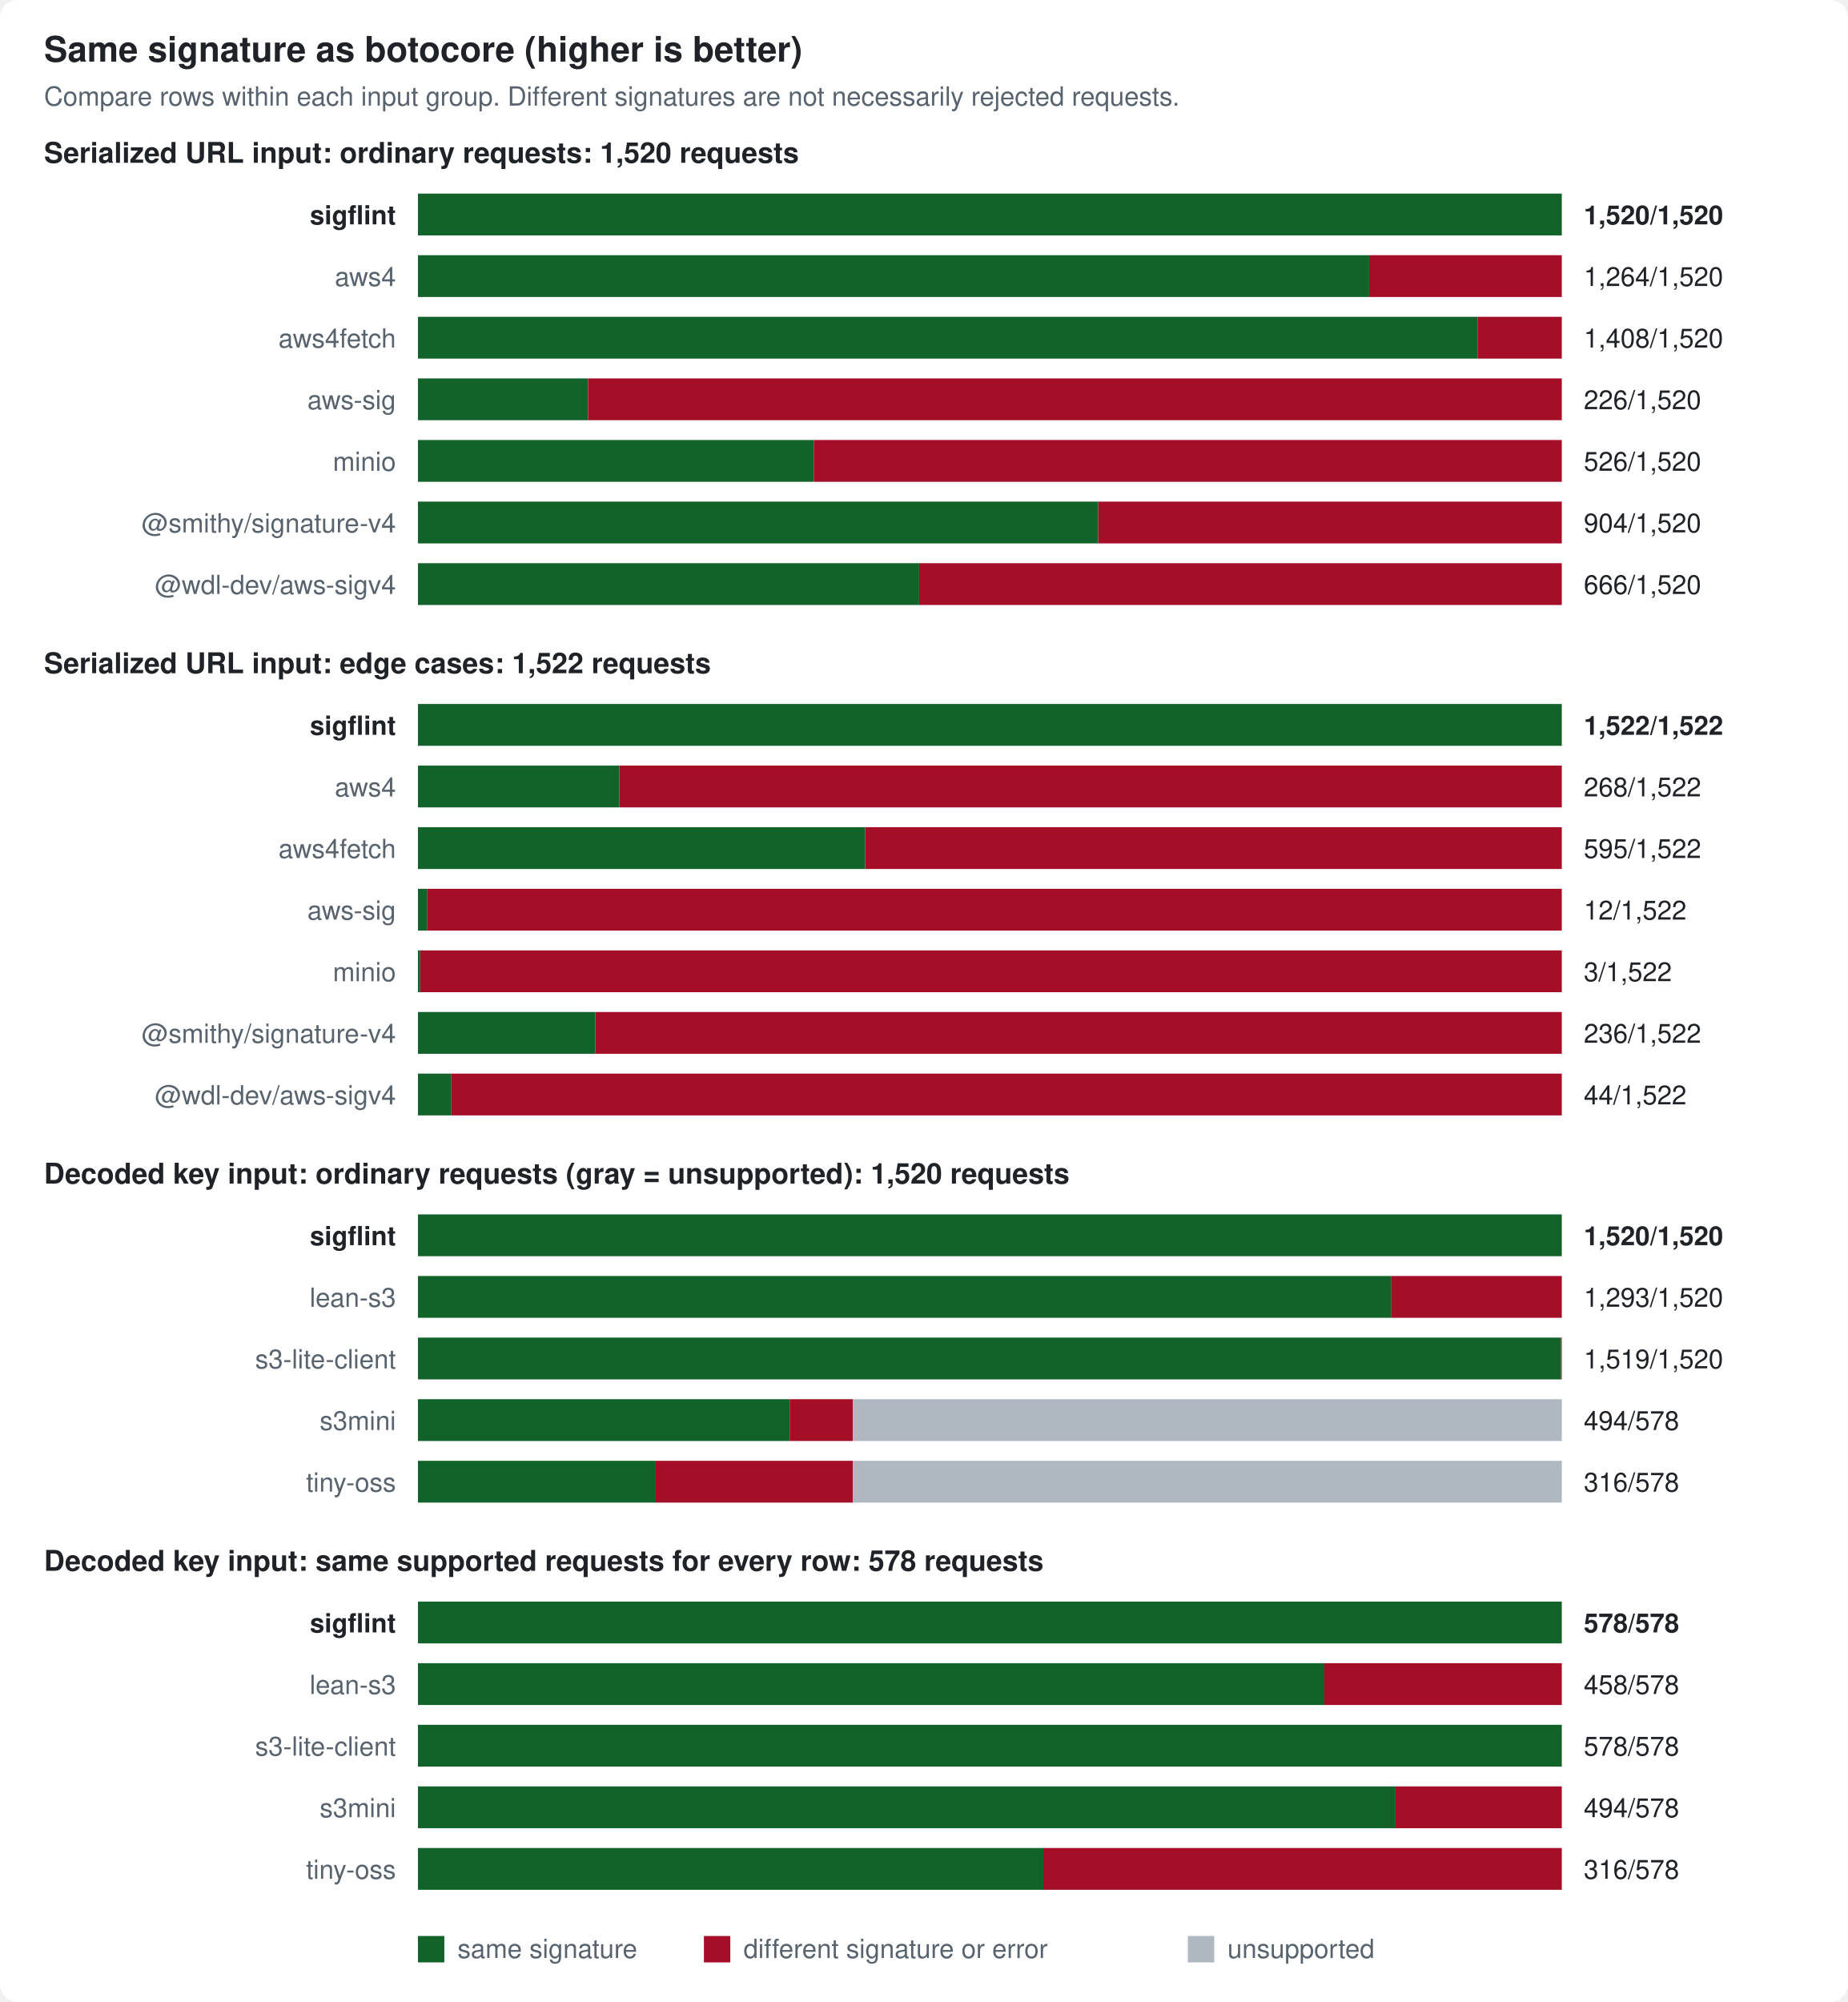
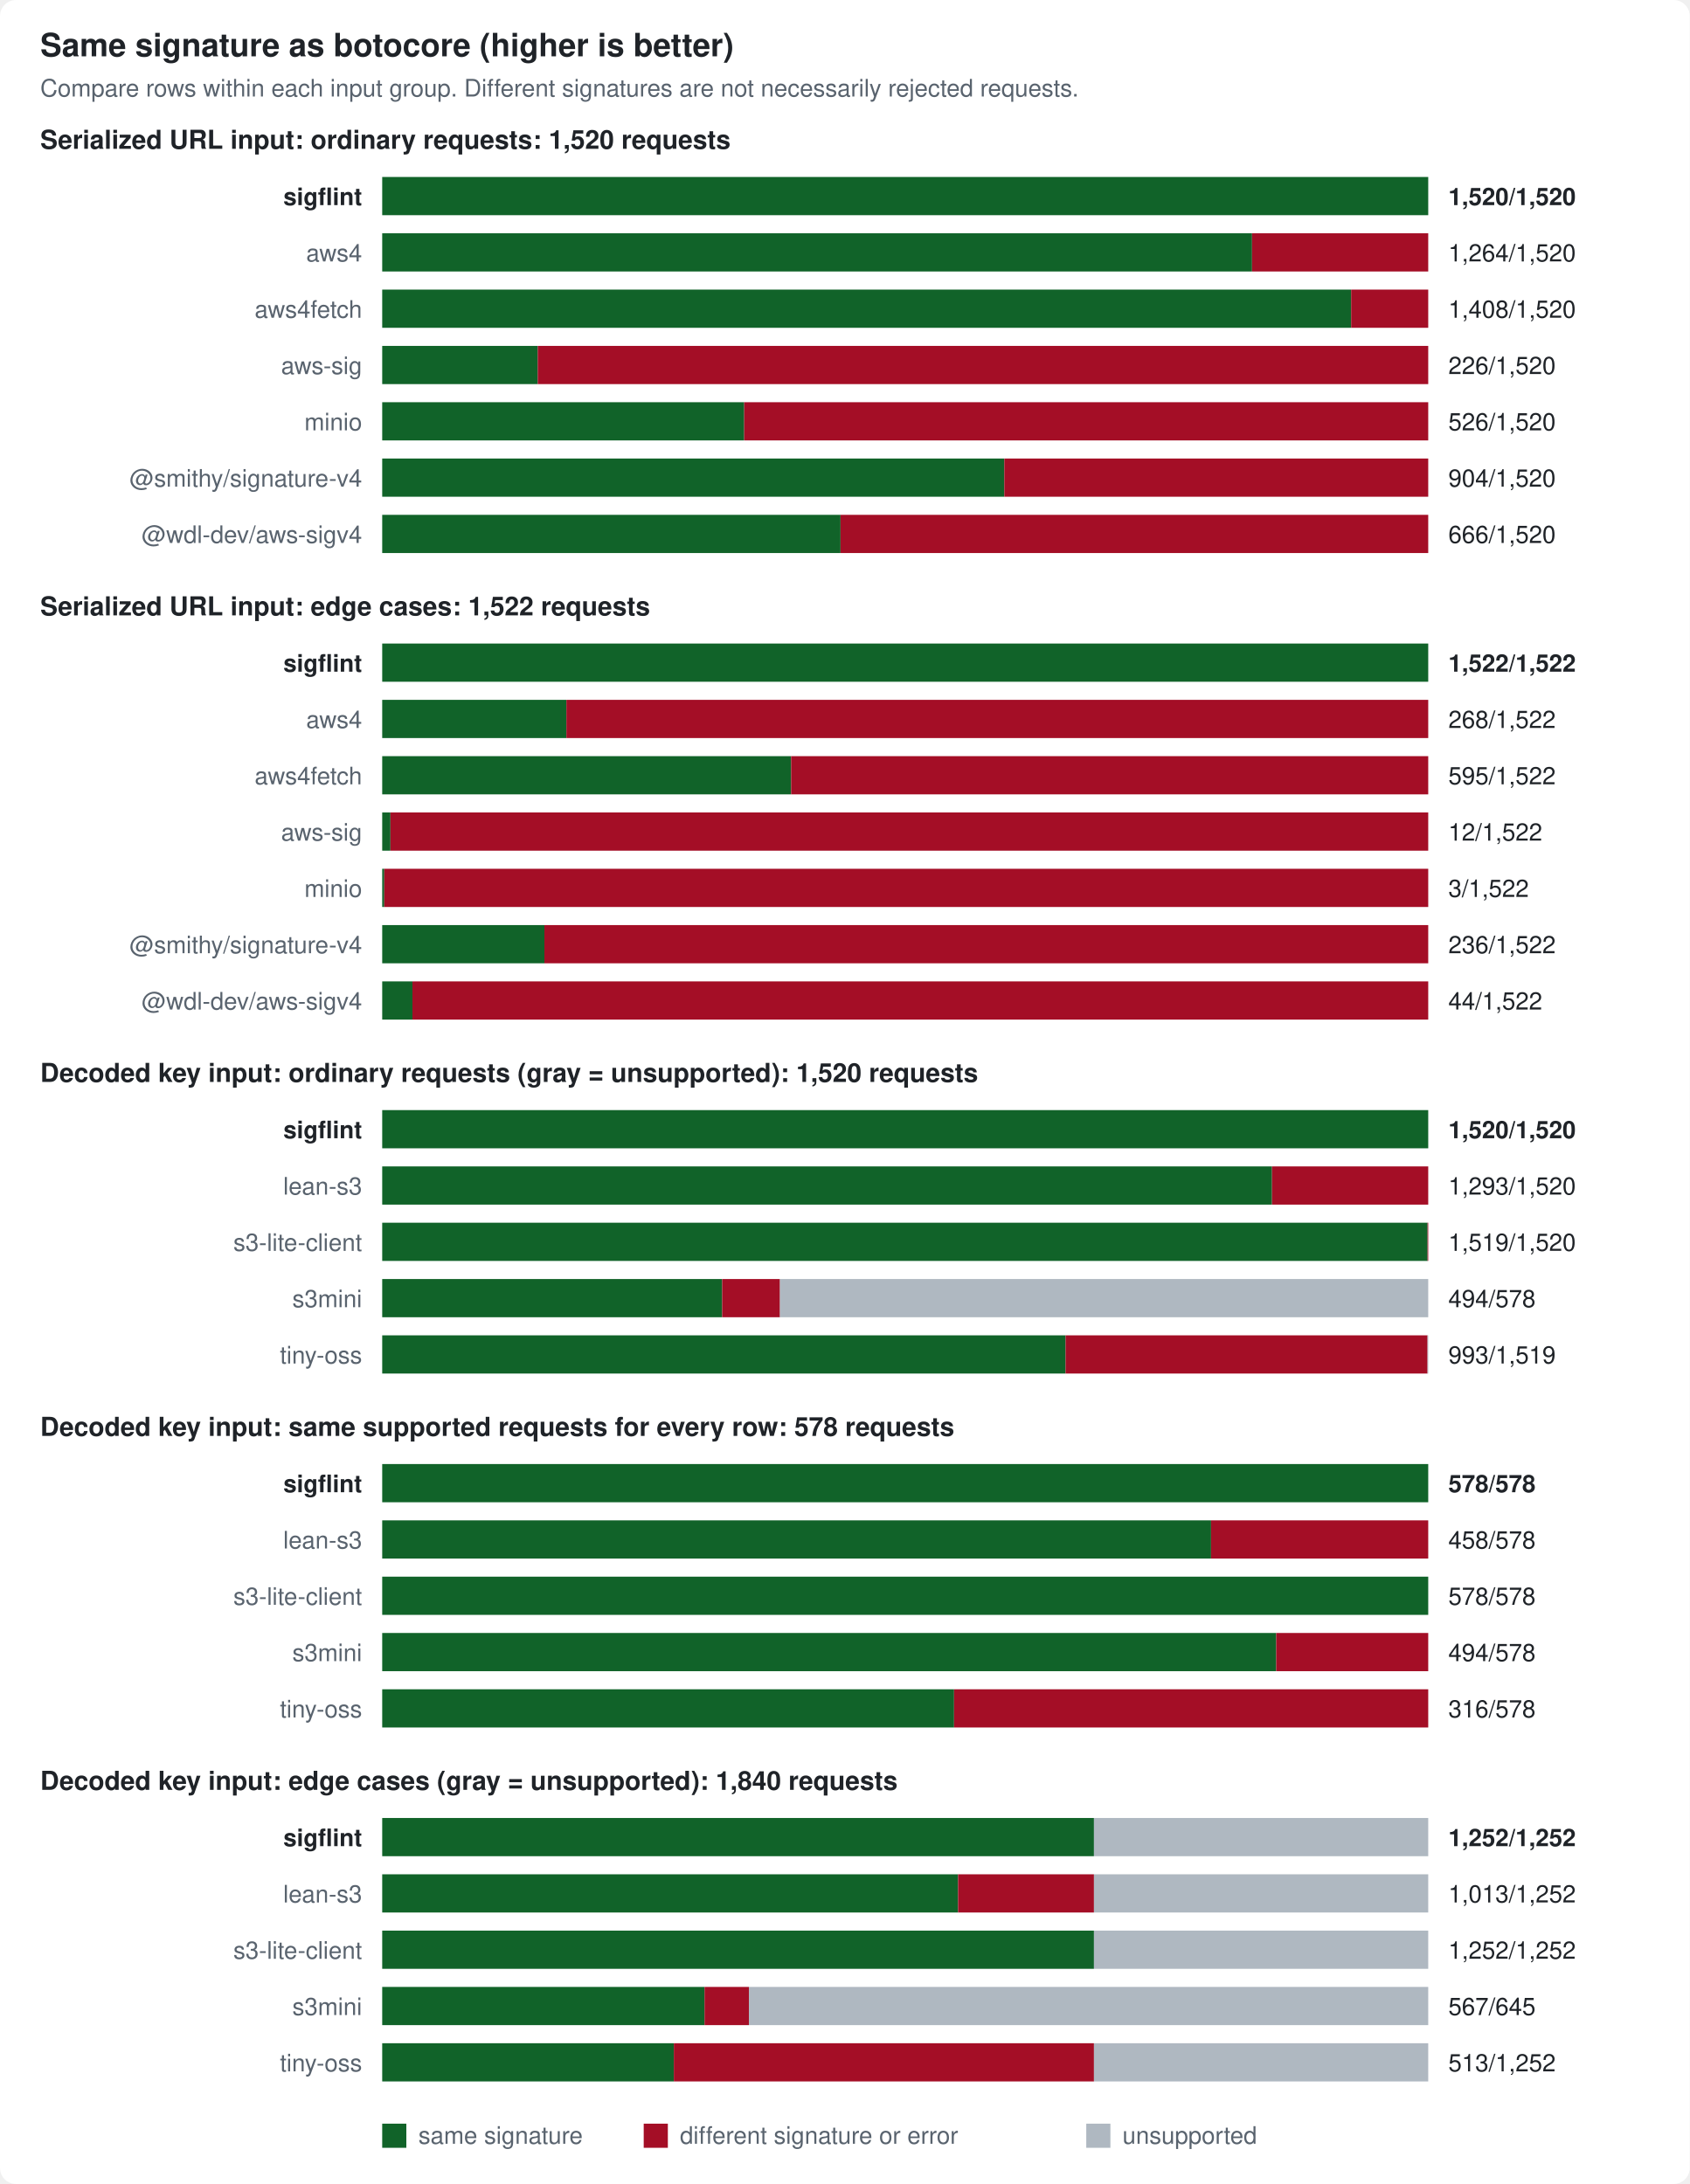
- <svg xmlns="http://www.w3.org/2000/svg" width="840" height="910" viewBox="0 0 840 910" role="img" aria-labelledby="t d" font-family="-apple-system,BlinkMacSystemFont,'Segoe UI',Helvetica,Arial,sans-serif">
-   <rect width="840" height="910" rx="8" fill="#ffffff" />
+ <svg xmlns="http://www.w3.org/2000/svg" width="840" height="1086" viewBox="0 0 840 1086" role="img" aria-labelledby="t d" font-family="-apple-system,BlinkMacSystemFont,'Segoe UI',Helvetica,Arial,sans-serif">
+   <rect width="840" height="1086" rx="8" fill="#ffffff" />
  <text x="20" y="28" font-size="16" fill="#1f2328" text-anchor="start" font-weight="600">Same signature as botocore (higher is better)</text>
  <text x="20" y="48" font-size="12" fill="#59636e" text-anchor="start" font-weight="400">Compare rows within each input group. Different signatures are not necessarily rejected requests.</text>
  <text x="20" y="74" font-size="13" fill="#1f2328" text-anchor="start" font-weight="600">Serialized URL input: ordinary requests: 1,520 requests</text>
  <text x="180" y="102" font-size="12" fill="#1f2328" text-anchor="end" font-weight="700">sigflint</text>
  <rect x="190" y="88" width="520" height="19" fill="#116329" />
  <text x="720" y="102" font-size="12" fill="#1f2328" text-anchor="start" font-weight="700">1,520/1,520</text>
  <text x="180" y="130" font-size="12" fill="#59636e" text-anchor="end" font-weight="400">aws4</text>
  <rect x="190" y="116" width="432.421" height="19" fill="#116329" />
  <rect x="622.421" y="116" width="87.579" height="19" fill="#a40e26" />
  <text x="720" y="130" font-size="12" fill="#1f2328" text-anchor="start" font-weight="400">1,264/1,520</text>
  <text x="180" y="158" font-size="12" fill="#59636e" text-anchor="end" font-weight="400">aws4fetch</text>
  <rect x="190" y="144" width="481.684" height="19" fill="#116329" />
  <rect x="671.684" y="144" width="38.316" height="19" fill="#a40e26" />
  <text x="720" y="158" font-size="12" fill="#1f2328" text-anchor="start" font-weight="400">1,408/1,520</text>
  <text x="180" y="186" font-size="12" fill="#59636e" text-anchor="end" font-weight="400">aws-sig</text>
  <rect x="190" y="172" width="77.316" height="19" fill="#116329" />
  <rect x="267.316" y="172" width="442.684" height="19" fill="#a40e26" />
  <text x="720" y="186" font-size="12" fill="#1f2328" text-anchor="start" font-weight="400">226/1,520</text>
  <text x="180" y="214" font-size="12" fill="#59636e" text-anchor="end" font-weight="400">minio</text>
  <rect x="190" y="200" width="179.947" height="19" fill="#116329" />
  <rect x="369.947" y="200" width="340.053" height="19" fill="#a40e26" />
  <text x="720" y="214" font-size="12" fill="#1f2328" text-anchor="start" font-weight="400">526/1,520</text>
  <text x="180" y="242" font-size="12" fill="#59636e" text-anchor="end" font-weight="400">@smithy/signature-v4</text>
  <rect x="190" y="228" width="309.263" height="19" fill="#116329" />
  <rect x="499.263" y="228" width="210.737" height="19" fill="#a40e26" />
  <text x="720" y="242" font-size="12" fill="#1f2328" text-anchor="start" font-weight="400">904/1,520</text>
  <text x="180" y="270" font-size="12" fill="#59636e" text-anchor="end" font-weight="400">@wdl-dev/aws-sigv4</text>
  <rect x="190" y="256" width="227.842" height="19" fill="#116329" />
  <rect x="417.842" y="256" width="292.158" height="19" fill="#a40e26" />
  <text x="720" y="270" font-size="12" fill="#1f2328" text-anchor="start" font-weight="400">666/1,520</text>
  <text x="20" y="306" font-size="13" fill="#1f2328" text-anchor="start" font-weight="600">Serialized URL input: edge cases: 1,522 requests</text>
  <text x="180" y="334" font-size="12" fill="#1f2328" text-anchor="end" font-weight="700">sigflint</text>
  <rect x="190" y="320" width="520" height="19" fill="#116329" />
  <text x="720" y="334" font-size="12" fill="#1f2328" text-anchor="start" font-weight="700">1,522/1,522</text>
  <text x="180" y="362" font-size="12" fill="#59636e" text-anchor="end" font-weight="400">aws4</text>
  <rect x="190" y="348" width="91.564" height="19" fill="#116329" />
  <rect x="281.564" y="348" width="428.436" height="19" fill="#a40e26" />
  <text x="720" y="362" font-size="12" fill="#1f2328" text-anchor="start" font-weight="400">268/1,522</text>
  <text x="180" y="390" font-size="12" fill="#59636e" text-anchor="end" font-weight="400">aws4fetch</text>
  <rect x="190" y="376" width="203.285" height="19" fill="#116329" />
  <rect x="393.285" y="376" width="316.715" height="19" fill="#a40e26" />
  <text x="720" y="390" font-size="12" fill="#1f2328" text-anchor="start" font-weight="400">595/1,522</text>
  <text x="180" y="418" font-size="12" fill="#59636e" text-anchor="end" font-weight="400">aws-sig</text>
  <rect x="190" y="404" width="4.1" height="19" fill="#116329" />
  <rect x="194.1" y="404" width="515.9" height="19" fill="#a40e26" />
  <text x="720" y="418" font-size="12" fill="#1f2328" text-anchor="start" font-weight="400">12/1,522</text>
  <text x="180" y="446" font-size="12" fill="#59636e" text-anchor="end" font-weight="400">minio</text>
  <rect x="190" y="432" width="1.025" height="19" fill="#116329" />
  <rect x="191.025" y="432" width="518.975" height="19" fill="#a40e26" />
  <text x="720" y="446" font-size="12" fill="#1f2328" text-anchor="start" font-weight="400">3/1,522</text>
  <text x="180" y="474" font-size="12" fill="#59636e" text-anchor="end" font-weight="400">@smithy/signature-v4</text>
  <rect x="190" y="460" width="80.631" height="19" fill="#116329" />
  <rect x="270.631" y="460" width="439.369" height="19" fill="#a40e26" />
  <text x="720" y="474" font-size="12" fill="#1f2328" text-anchor="start" font-weight="400">236/1,522</text>
  <text x="180" y="502" font-size="12" fill="#59636e" text-anchor="end" font-weight="400">@wdl-dev/aws-sigv4</text>
  <rect x="190" y="488" width="15.033" height="19" fill="#116329" />
  <rect x="205.033" y="488" width="504.967" height="19" fill="#a40e26" />
  <text x="720" y="502" font-size="12" fill="#1f2328" text-anchor="start" font-weight="400">44/1,522</text>
  <text x="20" y="538" font-size="13" fill="#1f2328" text-anchor="start" font-weight="600">Decoded key input: ordinary requests (gray = unsupported): 1,520 requests</text>
  <text x="180" y="566" font-size="12" fill="#1f2328" text-anchor="end" font-weight="700">sigflint</text>
  <rect x="190" y="552" width="520" height="19" fill="#116329" />
  <text x="720" y="566" font-size="12" fill="#1f2328" text-anchor="start" font-weight="700">1,520/1,520</text>
  <text x="180" y="594" font-size="12" fill="#59636e" text-anchor="end" font-weight="400">lean-s3</text>
  <rect x="190" y="580" width="442.342" height="19" fill="#116329" />
  <rect x="632.342" y="580" width="77.658" height="19" fill="#a40e26" />
  <text x="720" y="594" font-size="12" fill="#1f2328" text-anchor="start" font-weight="400">1,293/1,520</text>
  <text x="180" y="622" font-size="12" fill="#59636e" text-anchor="end" font-weight="400">s3-lite-client</text>
  <rect x="190" y="608" width="519.658" height="19" fill="#116329" />
  <rect x="709.658" y="608" width="0.342" height="19" fill="#a40e26" />
  <text x="720" y="622" font-size="12" fill="#1f2328" text-anchor="start" font-weight="400">1,519/1,520</text>
  <text x="180" y="650" font-size="12" fill="#59636e" text-anchor="end" font-weight="400">s3mini</text>
  <rect x="190" y="636" width="169" height="19" fill="#116329" />
  <rect x="359" y="636" width="28.737" height="19" fill="#a40e26" />
  <rect x="387.737" y="636" width="322.263" height="19" fill="#afb8c1" />
  <text x="720" y="650" font-size="12" fill="#1f2328" text-anchor="start" font-weight="400">494/578</text>
  <text x="180" y="678" font-size="12" fill="#59636e" text-anchor="end" font-weight="400">tiny-oss</text>
-   <rect x="190" y="664" width="108.105" height="19" fill="#116329" />
-   <rect x="298.105" y="664" width="89.632" height="19" fill="#a40e26" />
-   <rect x="387.737" y="664" width="322.263" height="19" fill="#afb8c1" />
-   <text x="720" y="678" font-size="12" fill="#1f2328" text-anchor="start" font-weight="400">316/578</text>
+   <rect x="190" y="664" width="339.711" height="19" fill="#116329" />
+   <rect x="529.711" y="664" width="179.947" height="19" fill="#a40e26" />
+   <rect x="709.658" y="664" width="0.342" height="19" fill="#afb8c1" />
+   <text x="720" y="678" font-size="12" fill="#1f2328" text-anchor="start" font-weight="400">993/1,519</text>
  <text x="20" y="714" font-size="13" fill="#1f2328" text-anchor="start" font-weight="600">Decoded key input: same supported requests for every row: 578 requests</text>
  <text x="180" y="742" font-size="12" fill="#1f2328" text-anchor="end" font-weight="700">sigflint</text>
  <rect x="190" y="728" width="520" height="19" fill="#116329" />
  <text x="720" y="742" font-size="12" fill="#1f2328" text-anchor="start" font-weight="700">578/578</text>
  <text x="180" y="770" font-size="12" fill="#59636e" text-anchor="end" font-weight="400">lean-s3</text>
  <rect x="190" y="756" width="412.042" height="19" fill="#116329" />
  <rect x="602.042" y="756" width="107.958" height="19" fill="#a40e26" />
  <text x="720" y="770" font-size="12" fill="#1f2328" text-anchor="start" font-weight="400">458/578</text>
  <text x="180" y="798" font-size="12" fill="#59636e" text-anchor="end" font-weight="400">s3-lite-client</text>
  <rect x="190" y="784" width="520" height="19" fill="#116329" />
  <text x="720" y="798" font-size="12" fill="#1f2328" text-anchor="start" font-weight="400">578/578</text>
  <text x="180" y="826" font-size="12" fill="#59636e" text-anchor="end" font-weight="400">s3mini</text>
  <rect x="190" y="812" width="444.429" height="19" fill="#116329" />
  <rect x="634.429" y="812" width="75.571" height="19" fill="#a40e26" />
  <text x="720" y="826" font-size="12" fill="#1f2328" text-anchor="start" font-weight="400">494/578</text>
  <text x="180" y="854" font-size="12" fill="#59636e" text-anchor="end" font-weight="400">tiny-oss</text>
  <rect x="190" y="840" width="284.291" height="19" fill="#116329" />
  <rect x="474.291" y="840" width="235.709" height="19" fill="#a40e26" />
  <text x="720" y="854" font-size="12" fill="#1f2328" text-anchor="start" font-weight="400">316/578</text>
-   <rect x="190" y="880" width="12" height="12" fill="#116329" />
-   <text x="208" y="890" font-size="12" fill="#59636e" text-anchor="start" font-weight="400">same signature</text>
-   <rect x="320" y="880" width="12" height="12" fill="#a40e26" />
-   <text x="338" y="890" font-size="12" fill="#59636e" text-anchor="start" font-weight="400">different signature or error</text>
-   <rect x="540" y="880" width="12" height="12" fill="#afb8c1" />
-   <text x="558" y="890" font-size="12" fill="#59636e" text-anchor="start" font-weight="400">unsupported</text>
+   <text x="20" y="890" font-size="13" fill="#1f2328" text-anchor="start" font-weight="600">Decoded key input: edge cases (gray = unsupported): 1,840 requests</text>
+   <text x="180" y="918" font-size="12" fill="#1f2328" text-anchor="end" font-weight="700">sigflint</text>
+   <rect x="190" y="904" width="353.826" height="19" fill="#116329" />
+   <rect x="543.826" y="904" width="166.174" height="19" fill="#afb8c1" />
+   <text x="720" y="918" font-size="12" fill="#1f2328" text-anchor="start" font-weight="700">1,252/1,252</text>
+   <text x="180" y="946" font-size="12" fill="#59636e" text-anchor="end" font-weight="400">lean-s3</text>
+   <rect x="190" y="932" width="286.283" height="19" fill="#116329" />
+   <rect x="476.283" y="932" width="67.543" height="19" fill="#a40e26" />
+   <rect x="543.826" y="932" width="166.174" height="19" fill="#afb8c1" />
+   <text x="720" y="946" font-size="12" fill="#1f2328" text-anchor="start" font-weight="400">1,013/1,252</text>
+   <text x="180" y="974" font-size="12" fill="#59636e" text-anchor="end" font-weight="400">s3-lite-client</text>
+   <rect x="190" y="960" width="353.826" height="19" fill="#116329" />
+   <rect x="543.826" y="960" width="166.174" height="19" fill="#afb8c1" />
+   <text x="720" y="974" font-size="12" fill="#1f2328" text-anchor="start" font-weight="400">1,252/1,252</text>
+   <text x="180" y="1002" font-size="12" fill="#59636e" text-anchor="end" font-weight="400">s3mini</text>
+   <rect x="190" y="988" width="160.239" height="19" fill="#116329" />
+   <rect x="350.239" y="988" width="22.043" height="19" fill="#a40e26" />
+   <rect x="372.283" y="988" width="337.717" height="19" fill="#afb8c1" />
+   <text x="720" y="1002" font-size="12" fill="#1f2328" text-anchor="start" font-weight="400">567/645</text>
+   <text x="180" y="1030" font-size="12" fill="#59636e" text-anchor="end" font-weight="400">tiny-oss</text>
+   <rect x="190" y="1016" width="144.978" height="19" fill="#116329" />
+   <rect x="334.978" y="1016" width="208.848" height="19" fill="#a40e26" />
+   <rect x="543.826" y="1016" width="166.174" height="19" fill="#afb8c1" />
+   <text x="720" y="1030" font-size="12" fill="#1f2328" text-anchor="start" font-weight="400">513/1,252</text>
+   <rect x="190" y="1056" width="12" height="12" fill="#116329" />
+   <text x="208" y="1066" font-size="12" fill="#59636e" text-anchor="start" font-weight="400">same signature</text>
+   <rect x="320" y="1056" width="12" height="12" fill="#a40e26" />
+   <text x="338" y="1066" font-size="12" fill="#59636e" text-anchor="start" font-weight="400">different signature or error</text>
+   <rect x="540" y="1056" width="12" height="12" fill="#afb8c1" />
+   <text x="558" y="1066" font-size="12" fill="#59636e" text-anchor="start" font-weight="400">unsupported</text>
</svg>
